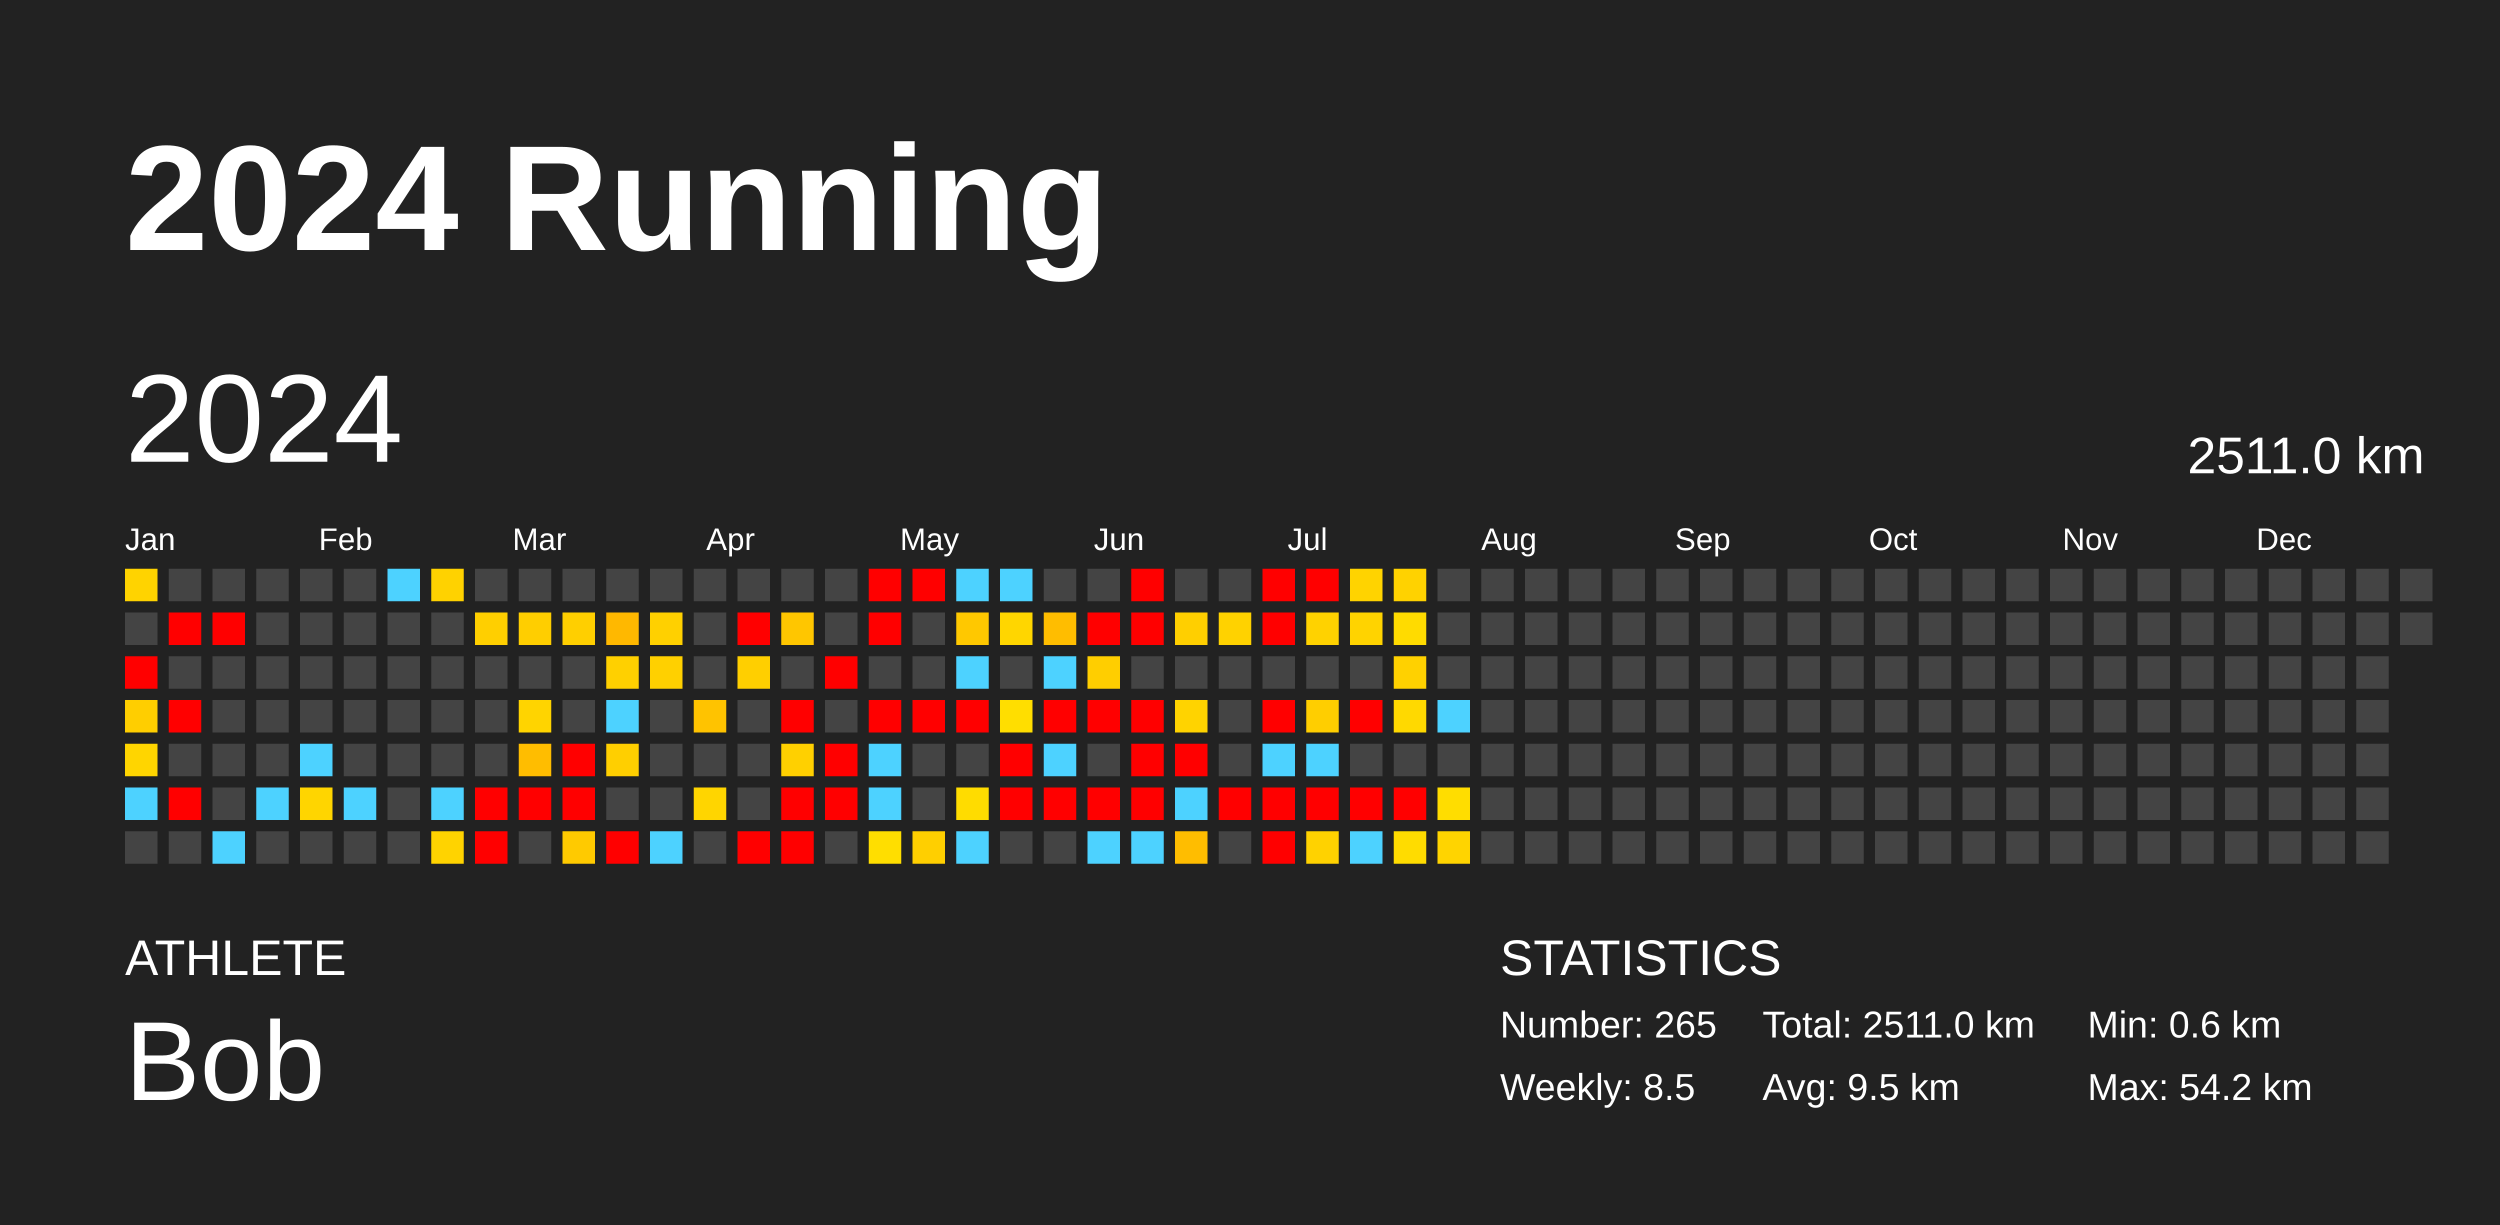
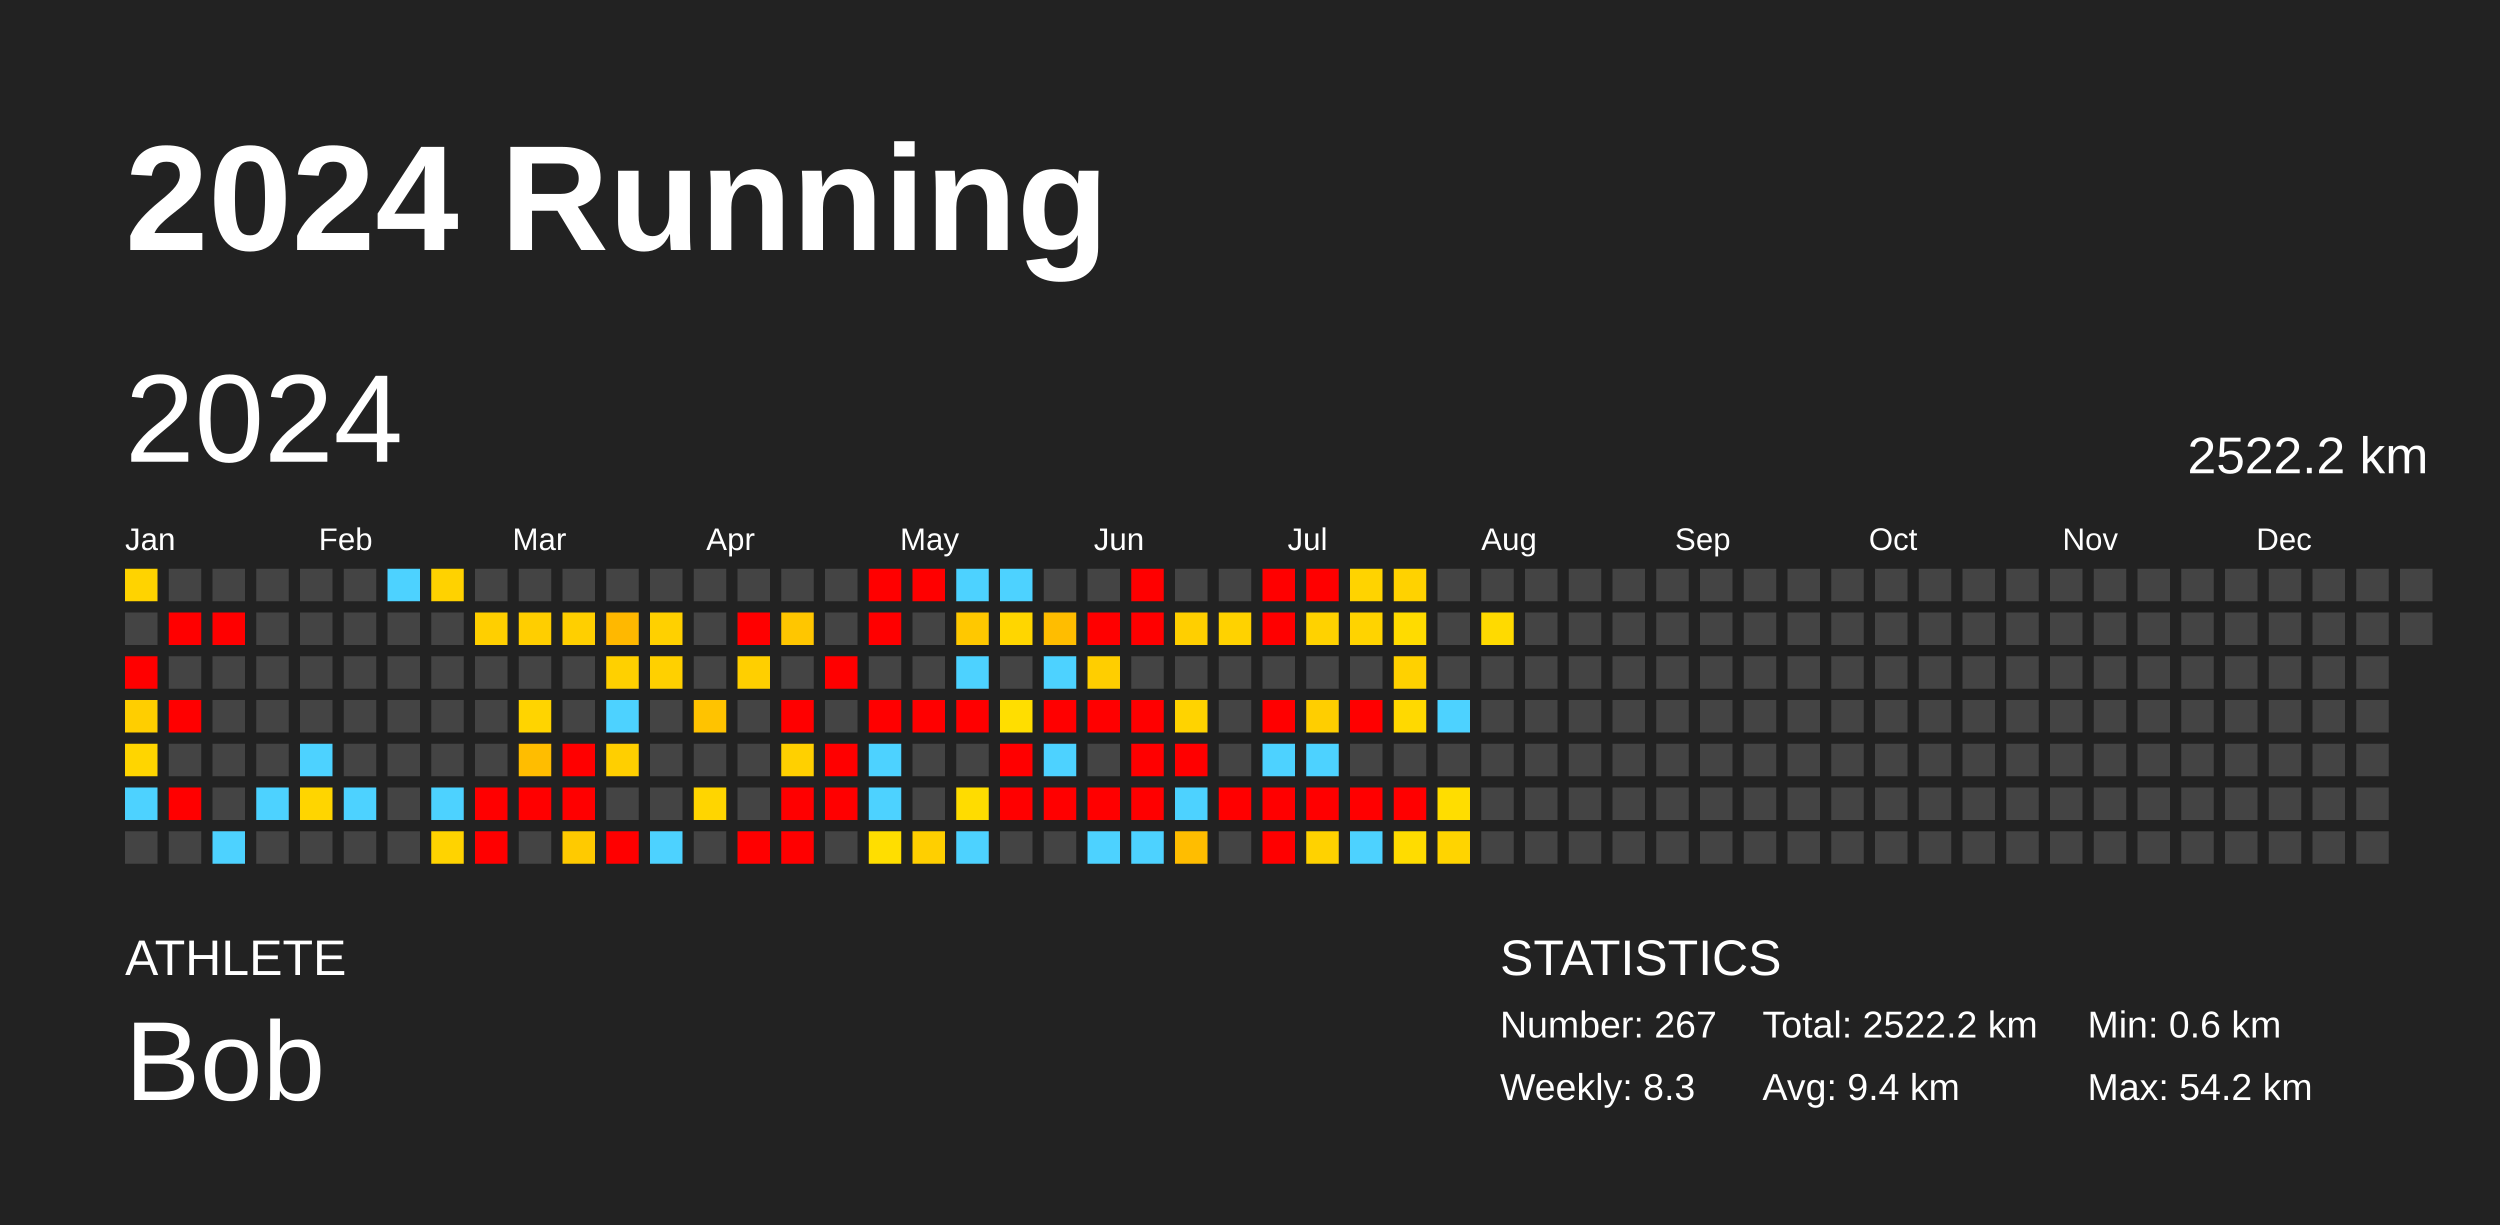
<svg xmlns="http://www.w3.org/2000/svg" baseProfile="full" height="98mm" version="1.1" viewBox="0,0,200,98" width="200mm">
  <defs />
  <rect fill="#222222" height="98" width="200" x="0" y="0" />
  <text fill="#FFFFFF" style="font-size:12px; font-family:Arial; font-weight:bold;" x="10" y="20">2024 Running</text>
  <text fill="#FFFFFF" style="font-size:4px; font-family:Arial" x="10" y="78">ATHLETE</text>
  <text fill="#FFFFFF" style="font-size:9px; font-family:Arial" x="10" y="88">Bob</text>
  <text fill="#FFFFFF" style="font-size:4px; font-family:Arial" x="120" y="78">STATISTICS</text>
-   <text fill="#FFFFFF" style="font-size:3px; font-family:Arial" x="120" y="83">Number: 265</text>
-   <text fill="#FFFFFF" style="font-size:3px; font-family:Arial" x="120" y="88">Weekly: 8.5</text>
-   <text fill="#FFFFFF" style="font-size:3px; font-family:Arial" x="141" y="83">Total: 2511.0 km</text>
-   <text fill="#FFFFFF" style="font-size:3px; font-family:Arial" x="141" y="88">Avg: 9.5 km</text>
+   <text fill="#FFFFFF" style="font-size:3px; font-family:Arial" x="120" y="83">Number: 267</text>
+   <text fill="#FFFFFF" style="font-size:3px; font-family:Arial" x="120" y="88">Weekly: 8.3</text>
+   <text fill="#FFFFFF" style="font-size:3px; font-family:Arial" x="141" y="83">Total: 2522.2 km</text>
+   <text fill="#FFFFFF" style="font-size:3px; font-family:Arial" x="141" y="88">Avg: 9.4 km</text>
  <text fill="#FFFFFF" style="font-size:3px; font-family:Arial" x="167" y="83">Min: 0.6 km</text>
  <text fill="#FFFFFF" style="font-size:3px; font-family:Arial" x="167" y="88">Max: 54.2 km</text>
  <text dominant-baseline="hanging" fill="#FFFFFF" style="font-size:10.0px; font-family:Arial;" x="10" y="30">2024</text>
-   <text dominant-baseline="hanging" fill="#FFFFFF" style="font-size:4.125px; font-family:Arial;" x="175" y="35">2511.0 km</text>
+   <text dominant-baseline="hanging" fill="#FFFFFF" style="font-size:4.125px; font-family:Arial;" x="175" y="35">2522.2 km</text>
  <text fill="#FFFFFF" style="font-size:2.5px; font-family:Arial" x="10.0" y="44">Jan</text>
  <text fill="#FFFFFF" style="font-size:2.5px; font-family:Arial" x="25.5" y="44">Feb</text>
  <text fill="#FFFFFF" style="font-size:2.5px; font-family:Arial" x="41.0" y="44">Mar</text>
  <text fill="#FFFFFF" style="font-size:2.5px; font-family:Arial" x="56.5" y="44">Apr</text>
  <text fill="#FFFFFF" style="font-size:2.5px; font-family:Arial" x="72.0" y="44">May</text>
  <text fill="#FFFFFF" style="font-size:2.5px; font-family:Arial" x="87.5" y="44">Jun</text>
  <text fill="#FFFFFF" style="font-size:2.5px; font-family:Arial" x="103.0" y="44">Jul</text>
  <text fill="#FFFFFF" style="font-size:2.5px; font-family:Arial" x="118.5" y="44">Aug</text>
  <text fill="#FFFFFF" style="font-size:2.5px; font-family:Arial" x="134.0" y="44">Sep</text>
  <text fill="#FFFFFF" style="font-size:2.5px; font-family:Arial" x="149.5" y="44">Oct</text>
  <text fill="#FFFFFF" style="font-size:2.5px; font-family:Arial" x="165.0" y="44">Nov</text>
  <text fill="#FFFFFF" style="font-size:2.5px; font-family:Arial" x="180.5" y="44">Dec</text>
  <rect fill="#ffd300" height="2.6" width="2.6" x="10.0" y="45.5" />
  <rect fill="#444444" height="2.6" width="2.6" x="10.0" y="49.0" />
  <rect fill="red" height="2.6" width="2.6" x="10.0" y="52.5" />
  <rect fill="#ffce00" height="2.6" width="2.6" x="10.0" y="56.0" />
  <rect fill="#ffd500" height="2.6" width="2.6" x="10.0" y="59.5" />
  <rect fill="#4dd2ff" height="2.6" width="2.6" x="10.0" y="63.0" />
  <rect fill="#444444" height="2.6" width="2.6" x="10.0" y="66.5" />
  <rect fill="#444444" height="2.6" width="2.6" x="13.5" y="45.5" />
  <rect fill="red" height="2.6" width="2.6" x="13.5" y="49.0" />
  <rect fill="#444444" height="2.6" width="2.6" x="13.5" y="52.5" />
  <rect fill="red" height="2.6" width="2.6" x="13.5" y="56.0" />
  <rect fill="#444444" height="2.6" width="2.6" x="13.5" y="59.5" />
  <rect fill="red" height="2.6" width="2.6" x="13.5" y="63.0" />
  <rect fill="#444444" height="2.6" width="2.6" x="13.5" y="66.5" />
  <rect fill="#444444" height="2.6" width="2.6" x="17.0" y="45.5" />
  <rect fill="red" height="2.6" width="2.6" x="17.0" y="49.0" />
  <rect fill="#444444" height="2.6" width="2.6" x="17.0" y="52.5" />
  <rect fill="#444444" height="2.6" width="2.6" x="17.0" y="56.0" />
  <rect fill="#444444" height="2.6" width="2.6" x="17.0" y="59.5" />
  <rect fill="#444444" height="2.6" width="2.6" x="17.0" y="63.0" />
  <rect fill="#4dd2ff" height="2.6" width="2.6" x="17.0" y="66.5" />
  <rect fill="#444444" height="2.6" width="2.6" x="20.5" y="45.5" />
  <rect fill="#444444" height="2.6" width="2.6" x="20.5" y="49.0" />
  <rect fill="#444444" height="2.6" width="2.6" x="20.5" y="52.5" />
  <rect fill="#444444" height="2.6" width="2.6" x="20.5" y="56.0" />
  <rect fill="#444444" height="2.6" width="2.6" x="20.5" y="59.5" />
  <rect fill="#4dd2ff" height="2.6" width="2.6" x="20.5" y="63.0" />
  <rect fill="#444444" height="2.6" width="2.6" x="20.5" y="66.5" />
  <rect fill="#444444" height="2.6" width="2.6" x="24.0" y="45.5" />
  <rect fill="#444444" height="2.6" width="2.6" x="24.0" y="49.0" />
  <rect fill="#444444" height="2.6" width="2.6" x="24.0" y="52.5" />
  <rect fill="#444444" height="2.6" width="2.6" x="24.0" y="56.0" />
  <rect fill="#4dd2ff" height="2.6" width="2.6" x="24.0" y="59.5" />
  <rect fill="#ffd500" height="2.6" width="2.6" x="24.0" y="63.0" />
  <rect fill="#444444" height="2.6" width="2.6" x="24.0" y="66.5" />
  <rect fill="#444444" height="2.6" width="2.6" x="27.5" y="45.5" />
  <rect fill="#444444" height="2.6" width="2.6" x="27.5" y="49.0" />
  <rect fill="#444444" height="2.6" width="2.6" x="27.5" y="52.5" />
  <rect fill="#444444" height="2.6" width="2.6" x="27.5" y="56.0" />
  <rect fill="#444444" height="2.6" width="2.6" x="27.5" y="59.5" />
  <rect fill="#4dd2ff" height="2.6" width="2.6" x="27.5" y="63.0" />
  <rect fill="#444444" height="2.6" width="2.6" x="27.5" y="66.5" />
  <rect fill="#4dd2ff" height="2.6" width="2.6" x="31.0" y="45.5" />
  <rect fill="#444444" height="2.6" width="2.6" x="31.0" y="49.0" />
  <rect fill="#444444" height="2.6" width="2.6" x="31.0" y="52.5" />
  <rect fill="#444444" height="2.6" width="2.6" x="31.0" y="56.0" />
  <rect fill="#444444" height="2.6" width="2.6" x="31.0" y="59.5" />
  <rect fill="#444444" height="2.6" width="2.6" x="31.0" y="63.0" />
  <rect fill="#444444" height="2.6" width="2.6" x="31.0" y="66.5" />
  <rect fill="#ffd200" height="2.6" width="2.6" x="34.5" y="45.5" />
  <rect fill="#444444" height="2.6" width="2.6" x="34.5" y="49.0" />
  <rect fill="#444444" height="2.6" width="2.6" x="34.5" y="52.5" />
  <rect fill="#444444" height="2.6" width="2.6" x="34.5" y="56.0" />
  <rect fill="#444444" height="2.6" width="2.6" x="34.5" y="59.5" />
  <rect fill="#4dd2ff" height="2.6" width="2.6" x="34.5" y="63.0" />
  <rect fill="#ffd300" height="2.6" width="2.6" x="34.5" y="66.5" />
  <rect fill="#444444" height="2.6" width="2.6" x="38.0" y="45.5" />
  <rect fill="#ffcf00" height="2.6" width="2.6" x="38.0" y="49.0" />
  <rect fill="#444444" height="2.6" width="2.6" x="38.0" y="52.5" />
  <rect fill="#444444" height="2.6" width="2.6" x="38.0" y="56.0" />
  <rect fill="#444444" height="2.6" width="2.6" x="38.0" y="59.5" />
  <rect fill="red" height="2.6" width="2.6" x="38.0" y="63.0" />
  <rect fill="red" height="2.6" width="2.6" x="38.0" y="66.5" />
  <rect fill="#444444" height="2.6" width="2.6" x="41.5" y="45.5" />
  <rect fill="#ffce00" height="2.6" width="2.6" x="41.5" y="49.0" />
  <rect fill="#444444" height="2.6" width="2.6" x="41.5" y="52.5" />
  <rect fill="#ffd400" height="2.6" width="2.6" x="41.5" y="56.0" />
  <rect fill="#ffbd00" height="2.6" width="2.6" x="41.5" y="59.5" />
  <rect fill="red" height="2.6" width="2.6" x="41.5" y="63.0" />
  <rect fill="#444444" height="2.6" width="2.6" x="41.5" y="66.5" />
  <rect fill="#444444" height="2.6" width="2.6" x="45.0" y="45.5" />
  <rect fill="#ffcf00" height="2.6" width="2.6" x="45.0" y="49.0" />
  <rect fill="#444444" height="2.6" width="2.6" x="45.0" y="52.5" />
  <rect fill="#444444" height="2.6" width="2.6" x="45.0" y="56.0" />
  <rect fill="red" height="2.6" width="2.6" x="45.0" y="59.5" />
  <rect fill="red" height="2.6" width="2.6" x="45.0" y="63.0" />
  <rect fill="#ffca00" height="2.6" width="2.6" x="45.0" y="66.5" />
  <rect fill="#444444" height="2.6" width="2.6" x="48.5" y="45.5" />
  <rect fill="#ffb800" height="2.6" width="2.6" x="48.5" y="49.0" />
  <rect fill="#ffd000" height="2.6" width="2.6" x="48.5" y="52.5" />
  <rect fill="#4dd2ff" height="2.6" width="2.6" x="48.5" y="56.0" />
  <rect fill="#ffcf00" height="2.6" width="2.6" x="48.5" y="59.5" />
  <rect fill="#444444" height="2.6" width="2.6" x="48.5" y="63.0" />
  <rect fill="red" height="2.6" width="2.6" x="48.5" y="66.5" />
  <rect fill="#444444" height="2.6" width="2.6" x="52.0" y="45.5" />
  <rect fill="#ffd000" height="2.6" width="2.6" x="52.0" y="49.0" />
  <rect fill="#ffd000" height="2.6" width="2.6" x="52.0" y="52.5" />
  <rect fill="#444444" height="2.6" width="2.6" x="52.0" y="56.0" />
  <rect fill="#444444" height="2.6" width="2.6" x="52.0" y="59.5" />
  <rect fill="#444444" height="2.6" width="2.6" x="52.0" y="63.0" />
  <rect fill="#4dd2ff" height="2.6" width="2.6" x="52.0" y="66.5" />
  <rect fill="#444444" height="2.6" width="2.6" x="55.5" y="45.5" />
  <rect fill="#444444" height="2.6" width="2.6" x="55.5" y="49.0" />
  <rect fill="#444444" height="2.6" width="2.6" x="55.5" y="52.5" />
  <rect fill="#ffc300" height="2.6" width="2.6" x="55.5" y="56.0" />
  <rect fill="#444444" height="2.6" width="2.6" x="55.5" y="59.5" />
  <rect fill="#ffd500" height="2.6" width="2.6" x="55.5" y="63.0" />
  <rect fill="#444444" height="2.6" width="2.6" x="55.5" y="66.5" />
  <rect fill="#444444" height="2.6" width="2.6" x="59.0" y="45.5" />
  <rect fill="red" height="2.6" width="2.6" x="59.0" y="49.0" />
  <rect fill="#ffcf00" height="2.6" width="2.6" x="59.0" y="52.5" />
  <rect fill="#444444" height="2.6" width="2.6" x="59.0" y="56.0" />
  <rect fill="#444444" height="2.6" width="2.6" x="59.0" y="59.5" />
  <rect fill="#444444" height="2.6" width="2.6" x="59.0" y="63.0" />
  <rect fill="red" height="2.6" width="2.6" x="59.0" y="66.5" />
  <rect fill="#444444" height="2.6" width="2.6" x="62.5" y="45.5" />
  <rect fill="#ffc600" height="2.6" width="2.6" x="62.5" y="49.0" />
  <rect fill="#444444" height="2.6" width="2.6" x="62.5" y="52.5" />
  <rect fill="red" height="2.6" width="2.6" x="62.5" y="56.0" />
  <rect fill="#ffd000" height="2.6" width="2.6" x="62.5" y="59.5" />
  <rect fill="red" height="2.6" width="2.6" x="62.5" y="63.0" />
  <rect fill="red" height="2.6" width="2.6" x="62.5" y="66.5" />
  <rect fill="#444444" height="2.6" width="2.6" x="66.0" y="45.5" />
  <rect fill="#444444" height="2.6" width="2.6" x="66.0" y="49.0" />
  <rect fill="red" height="2.6" width="2.6" x="66.0" y="52.5" />
  <rect fill="#444444" height="2.6" width="2.6" x="66.0" y="56.0" />
  <rect fill="red" height="2.6" width="2.6" x="66.0" y="59.5" />
  <rect fill="red" height="2.6" width="2.6" x="66.0" y="63.0" />
  <rect fill="#444444" height="2.6" width="2.6" x="66.0" y="66.5" />
  <rect fill="red" height="2.6" width="2.6" x="69.5" y="45.5" />
  <rect fill="red" height="2.6" width="2.6" x="69.5" y="49.0" />
  <rect fill="#444444" height="2.6" width="2.6" x="69.5" y="52.5" />
  <rect fill="red" height="2.6" width="2.6" x="69.5" y="56.0" />
  <rect fill="#4dd2ff" height="2.6" width="2.6" x="69.5" y="59.5" />
  <rect fill="#4dd2ff" height="2.6" width="2.6" x="69.5" y="63.0" />
  <rect fill="#ffde00" height="2.6" width="2.6" x="69.5" y="66.5" />
  <rect fill="red" height="2.6" width="2.6" x="73.0" y="45.5" />
  <rect fill="#444444" height="2.6" width="2.6" x="73.0" y="49.0" />
  <rect fill="#444444" height="2.6" width="2.6" x="73.0" y="52.5" />
  <rect fill="red" height="2.6" width="2.6" x="73.0" y="56.0" />
  <rect fill="#444444" height="2.6" width="2.6" x="73.0" y="59.5" />
  <rect fill="#444444" height="2.6" width="2.6" x="73.0" y="63.0" />
  <rect fill="#ffcf00" height="2.6" width="2.6" x="73.0" y="66.5" />
  <rect fill="#4dd2ff" height="2.6" width="2.6" x="76.5" y="45.5" />
  <rect fill="#ffc800" height="2.6" width="2.6" x="76.5" y="49.0" />
  <rect fill="#4dd2ff" height="2.6" width="2.6" x="76.5" y="52.5" />
  <rect fill="red" height="2.6" width="2.6" x="76.5" y="56.0" />
  <rect fill="#444444" height="2.6" width="2.6" x="76.5" y="59.5" />
  <rect fill="#ffdc00" height="2.6" width="2.6" x="76.5" y="63.0" />
  <rect fill="#4dd2ff" height="2.6" width="2.6" x="76.5" y="66.5" />
  <rect fill="#4dd2ff" height="2.6" width="2.6" x="80.0" y="45.5" />
  <rect fill="#ffd600" height="2.6" width="2.6" x="80.0" y="49.0" />
  <rect fill="#444444" height="2.6" width="2.6" x="80.0" y="52.5" />
  <rect fill="#ffde00" height="2.6" width="2.6" x="80.0" y="56.0" />
  <rect fill="red" height="2.6" width="2.6" x="80.0" y="59.5" />
  <rect fill="red" height="2.6" width="2.6" x="80.0" y="63.0" />
  <rect fill="#444444" height="2.6" width="2.6" x="80.0" y="66.5" />
  <rect fill="#444444" height="2.6" width="2.6" x="83.5" y="45.5" />
  <rect fill="#ffbd00" height="2.6" width="2.6" x="83.5" y="49.0" />
  <rect fill="#4dd2ff" height="2.6" width="2.6" x="83.5" y="52.5" />
  <rect fill="red" height="2.6" width="2.6" x="83.5" y="56.0" />
  <rect fill="#4dd2ff" height="2.6" width="2.6" x="83.5" y="59.5" />
  <rect fill="red" height="2.6" width="2.6" x="83.5" y="63.0" />
  <rect fill="#444444" height="2.6" width="2.6" x="83.5" y="66.5" />
  <rect fill="#444444" height="2.6" width="2.6" x="87.0" y="45.5" />
  <rect fill="red" height="2.6" width="2.6" x="87.0" y="49.0" />
  <rect fill="#ffce00" height="2.6" width="2.6" x="87.0" y="52.5" />
  <rect fill="red" height="2.6" width="2.6" x="87.0" y="56.0" />
  <rect fill="#444444" height="2.6" width="2.6" x="87.0" y="59.5" />
  <rect fill="red" height="2.6" width="2.6" x="87.0" y="63.0" />
  <rect fill="#4dd2ff" height="2.6" width="2.6" x="87.0" y="66.5" />
  <rect fill="red" height="2.6" width="2.6" x="90.5" y="45.5" />
  <rect fill="red" height="2.6" width="2.6" x="90.5" y="49.0" />
  <rect fill="#444444" height="2.6" width="2.6" x="90.5" y="52.5" />
  <rect fill="red" height="2.6" width="2.6" x="90.5" y="56.0" />
  <rect fill="red" height="2.6" width="2.6" x="90.5" y="59.5" />
  <rect fill="red" height="2.6" width="2.6" x="90.5" y="63.0" />
  <rect fill="#4dd2ff" height="2.6" width="2.6" x="90.5" y="66.5" />
  <rect fill="#444444" height="2.6" width="2.6" x="94.0" y="45.5" />
  <rect fill="#ffcf00" height="2.6" width="2.6" x="94.0" y="49.0" />
  <rect fill="#444444" height="2.6" width="2.6" x="94.0" y="52.5" />
  <rect fill="#ffd300" height="2.6" width="2.6" x="94.0" y="56.0" />
  <rect fill="red" height="2.6" width="2.6" x="94.0" y="59.5" />
  <rect fill="#4dd2ff" height="2.6" width="2.6" x="94.0" y="63.0" />
  <rect fill="#ffbd00" height="2.6" width="2.6" x="94.0" y="66.5" />
  <rect fill="#444444" height="2.6" width="2.6" x="97.5" y="45.5" />
  <rect fill="#ffd200" height="2.6" width="2.6" x="97.5" y="49.0" />
  <rect fill="#444444" height="2.6" width="2.6" x="97.5" y="52.5" />
  <rect fill="#444444" height="2.6" width="2.6" x="97.5" y="56.0" />
  <rect fill="#444444" height="2.6" width="2.6" x="97.5" y="59.5" />
  <rect fill="red" height="2.6" width="2.6" x="97.5" y="63.0" />
  <rect fill="#444444" height="2.6" width="2.6" x="97.5" y="66.5" />
  <rect fill="red" height="2.6" width="2.6" x="101.0" y="45.5" />
  <rect fill="red" height="2.6" width="2.6" x="101.0" y="49.0" />
  <rect fill="#444444" height="2.6" width="2.6" x="101.0" y="52.5" />
  <rect fill="red" height="2.6" width="2.6" x="101.0" y="56.0" />
  <rect fill="#4dd2ff" height="2.6" width="2.6" x="101.0" y="59.5" />
  <rect fill="red" height="2.6" width="2.6" x="101.0" y="63.0" />
  <rect fill="red" height="2.6" width="2.6" x="101.0" y="66.5" />
  <rect fill="red" height="2.6" width="2.6" x="104.5" y="45.5" />
  <rect fill="#ffd200" height="2.6" width="2.6" x="104.5" y="49.0" />
  <rect fill="#444444" height="2.6" width="2.6" x="104.5" y="52.5" />
  <rect fill="#ffce00" height="2.6" width="2.6" x="104.5" y="56.0" />
  <rect fill="#4dd2ff" height="2.6" width="2.6" x="104.5" y="59.5" />
  <rect fill="red" height="2.6" width="2.6" x="104.5" y="63.0" />
  <rect fill="#ffd200" height="2.6" width="2.6" x="104.5" y="66.5" />
  <rect fill="#ffd300" height="2.6" width="2.6" x="108.0" y="45.5" />
  <rect fill="#ffd300" height="2.6" width="2.6" x="108.0" y="49.0" />
  <rect fill="#444444" height="2.6" width="2.6" x="108.0" y="52.5" />
  <rect fill="red" height="2.6" width="2.6" x="108.0" y="56.0" />
  <rect fill="#444444" height="2.6" width="2.6" x="108.0" y="59.5" />
  <rect fill="red" height="2.6" width="2.6" x="108.0" y="63.0" />
  <rect fill="#4dd2ff" height="2.6" width="2.6" x="108.0" y="66.5" />
  <rect fill="#ffd200" height="2.6" width="2.6" x="111.5" y="45.5" />
  <rect fill="#ffdb00" height="2.6" width="2.6" x="111.5" y="49.0" />
  <rect fill="#ffd100" height="2.6" width="2.6" x="111.5" y="52.5" />
  <rect fill="#ffd900" height="2.6" width="2.6" x="111.5" y="56.0" />
  <rect fill="#444444" height="2.6" width="2.6" x="111.5" y="59.5" />
  <rect fill="red" height="2.6" width="2.6" x="111.5" y="63.0" />
  <rect fill="#ffdc00" height="2.6" width="2.6" x="111.5" y="66.5" />
  <rect fill="#444444" height="2.6" width="2.6" x="115.0" y="45.5" />
  <rect fill="#444444" height="2.6" width="2.6" x="115.0" y="49.0" />
  <rect fill="#444444" height="2.6" width="2.6" x="115.0" y="52.5" />
  <rect fill="#4dd2ff" height="2.6" width="2.6" x="115.0" y="56.0" />
  <rect fill="#444444" height="2.6" width="2.6" x="115.0" y="59.5" />
  <rect fill="#ffdd00" height="2.6" width="2.6" x="115.0" y="63.0" />
  <rect fill="#ffd400" height="2.6" width="2.6" x="115.0" y="66.5" />
  <rect fill="#444444" height="2.6" width="2.6" x="118.5" y="45.5" />
-   <rect fill="#444444" height="2.6" width="2.6" x="118.5" y="49.0" />
+   <rect fill="#ffda00" height="2.6" width="2.6" x="118.5" y="49.0" />
  <rect fill="#444444" height="2.6" width="2.6" x="118.5" y="52.5" />
  <rect fill="#444444" height="2.6" width="2.6" x="118.5" y="56.0" />
  <rect fill="#444444" height="2.6" width="2.6" x="118.5" y="59.5" />
  <rect fill="#444444" height="2.6" width="2.6" x="118.5" y="63.0" />
  <rect fill="#444444" height="2.6" width="2.6" x="118.5" y="66.5" />
  <rect fill="#444444" height="2.6" width="2.6" x="122.0" y="45.5" />
  <rect fill="#444444" height="2.6" width="2.6" x="122.0" y="49.0" />
  <rect fill="#444444" height="2.6" width="2.6" x="122.0" y="52.5" />
  <rect fill="#444444" height="2.6" width="2.6" x="122.0" y="56.0" />
  <rect fill="#444444" height="2.6" width="2.6" x="122.0" y="59.5" />
  <rect fill="#444444" height="2.6" width="2.6" x="122.0" y="63.0" />
  <rect fill="#444444" height="2.6" width="2.6" x="122.0" y="66.5" />
  <rect fill="#444444" height="2.6" width="2.6" x="125.5" y="45.5" />
  <rect fill="#444444" height="2.6" width="2.6" x="125.5" y="49.0" />
  <rect fill="#444444" height="2.6" width="2.6" x="125.5" y="52.5" />
  <rect fill="#444444" height="2.6" width="2.6" x="125.5" y="56.0" />
  <rect fill="#444444" height="2.6" width="2.6" x="125.5" y="59.5" />
  <rect fill="#444444" height="2.6" width="2.6" x="125.5" y="63.0" />
  <rect fill="#444444" height="2.6" width="2.6" x="125.5" y="66.5" />
  <rect fill="#444444" height="2.6" width="2.6" x="129.0" y="45.5" />
  <rect fill="#444444" height="2.6" width="2.6" x="129.0" y="49.0" />
  <rect fill="#444444" height="2.6" width="2.6" x="129.0" y="52.5" />
  <rect fill="#444444" height="2.6" width="2.6" x="129.0" y="56.0" />
  <rect fill="#444444" height="2.6" width="2.6" x="129.0" y="59.5" />
  <rect fill="#444444" height="2.6" width="2.6" x="129.0" y="63.0" />
  <rect fill="#444444" height="2.6" width="2.6" x="129.0" y="66.5" />
  <rect fill="#444444" height="2.6" width="2.6" x="132.5" y="45.5" />
  <rect fill="#444444" height="2.6" width="2.6" x="132.5" y="49.0" />
  <rect fill="#444444" height="2.6" width="2.6" x="132.5" y="52.5" />
  <rect fill="#444444" height="2.6" width="2.6" x="132.5" y="56.0" />
  <rect fill="#444444" height="2.6" width="2.6" x="132.5" y="59.5" />
  <rect fill="#444444" height="2.6" width="2.6" x="132.5" y="63.0" />
  <rect fill="#444444" height="2.6" width="2.6" x="132.5" y="66.5" />
  <rect fill="#444444" height="2.6" width="2.6" x="136.0" y="45.5" />
  <rect fill="#444444" height="2.6" width="2.6" x="136.0" y="49.0" />
  <rect fill="#444444" height="2.6" width="2.6" x="136.0" y="52.5" />
  <rect fill="#444444" height="2.6" width="2.6" x="136.0" y="56.0" />
  <rect fill="#444444" height="2.6" width="2.6" x="136.0" y="59.5" />
  <rect fill="#444444" height="2.6" width="2.6" x="136.0" y="63.0" />
  <rect fill="#444444" height="2.6" width="2.6" x="136.0" y="66.5" />
  <rect fill="#444444" height="2.6" width="2.6" x="139.5" y="45.5" />
  <rect fill="#444444" height="2.6" width="2.6" x="139.5" y="49.0" />
  <rect fill="#444444" height="2.6" width="2.6" x="139.5" y="52.5" />
  <rect fill="#444444" height="2.6" width="2.6" x="139.5" y="56.0" />
  <rect fill="#444444" height="2.6" width="2.6" x="139.5" y="59.5" />
  <rect fill="#444444" height="2.6" width="2.6" x="139.5" y="63.0" />
  <rect fill="#444444" height="2.6" width="2.6" x="139.5" y="66.5" />
  <rect fill="#444444" height="2.6" width="2.6" x="143.0" y="45.5" />
  <rect fill="#444444" height="2.6" width="2.6" x="143.0" y="49.0" />
  <rect fill="#444444" height="2.6" width="2.6" x="143.0" y="52.5" />
  <rect fill="#444444" height="2.6" width="2.6" x="143.0" y="56.0" />
  <rect fill="#444444" height="2.6" width="2.6" x="143.0" y="59.5" />
  <rect fill="#444444" height="2.6" width="2.6" x="143.0" y="63.0" />
  <rect fill="#444444" height="2.6" width="2.6" x="143.0" y="66.5" />
  <rect fill="#444444" height="2.6" width="2.6" x="146.5" y="45.5" />
  <rect fill="#444444" height="2.6" width="2.6" x="146.5" y="49.0" />
  <rect fill="#444444" height="2.6" width="2.6" x="146.5" y="52.5" />
  <rect fill="#444444" height="2.6" width="2.6" x="146.5" y="56.0" />
  <rect fill="#444444" height="2.6" width="2.6" x="146.5" y="59.5" />
  <rect fill="#444444" height="2.6" width="2.6" x="146.5" y="63.0" />
  <rect fill="#444444" height="2.6" width="2.6" x="146.5" y="66.5" />
  <rect fill="#444444" height="2.6" width="2.6" x="150.0" y="45.5" />
  <rect fill="#444444" height="2.6" width="2.6" x="150.0" y="49.0" />
  <rect fill="#444444" height="2.6" width="2.6" x="150.0" y="52.5" />
  <rect fill="#444444" height="2.6" width="2.6" x="150.0" y="56.0" />
  <rect fill="#444444" height="2.6" width="2.6" x="150.0" y="59.5" />
  <rect fill="#444444" height="2.6" width="2.6" x="150.0" y="63.0" />
  <rect fill="#444444" height="2.6" width="2.6" x="150.0" y="66.5" />
  <rect fill="#444444" height="2.6" width="2.6" x="153.5" y="45.5" />
  <rect fill="#444444" height="2.6" width="2.6" x="153.5" y="49.0" />
  <rect fill="#444444" height="2.6" width="2.6" x="153.5" y="52.5" />
  <rect fill="#444444" height="2.6" width="2.6" x="153.5" y="56.0" />
  <rect fill="#444444" height="2.6" width="2.6" x="153.5" y="59.5" />
  <rect fill="#444444" height="2.6" width="2.6" x="153.5" y="63.0" />
  <rect fill="#444444" height="2.6" width="2.6" x="153.5" y="66.5" />
  <rect fill="#444444" height="2.6" width="2.6" x="157.0" y="45.5" />
  <rect fill="#444444" height="2.6" width="2.6" x="157.0" y="49.0" />
  <rect fill="#444444" height="2.6" width="2.6" x="157.0" y="52.5" />
  <rect fill="#444444" height="2.6" width="2.6" x="157.0" y="56.0" />
  <rect fill="#444444" height="2.6" width="2.6" x="157.0" y="59.5" />
  <rect fill="#444444" height="2.6" width="2.6" x="157.0" y="63.0" />
  <rect fill="#444444" height="2.6" width="2.6" x="157.0" y="66.5" />
  <rect fill="#444444" height="2.6" width="2.6" x="160.5" y="45.5" />
  <rect fill="#444444" height="2.6" width="2.6" x="160.5" y="49.0" />
  <rect fill="#444444" height="2.6" width="2.6" x="160.5" y="52.5" />
  <rect fill="#444444" height="2.6" width="2.6" x="160.5" y="56.0" />
  <rect fill="#444444" height="2.6" width="2.6" x="160.5" y="59.5" />
  <rect fill="#444444" height="2.6" width="2.6" x="160.5" y="63.0" />
  <rect fill="#444444" height="2.6" width="2.6" x="160.5" y="66.5" />
  <rect fill="#444444" height="2.6" width="2.6" x="164.0" y="45.5" />
  <rect fill="#444444" height="2.6" width="2.6" x="164.0" y="49.0" />
  <rect fill="#444444" height="2.6" width="2.6" x="164.0" y="52.5" />
  <rect fill="#444444" height="2.6" width="2.6" x="164.0" y="56.0" />
  <rect fill="#444444" height="2.6" width="2.6" x="164.0" y="59.5" />
  <rect fill="#444444" height="2.6" width="2.6" x="164.0" y="63.0" />
  <rect fill="#444444" height="2.6" width="2.6" x="164.0" y="66.5" />
  <rect fill="#444444" height="2.6" width="2.6" x="167.5" y="45.5" />
  <rect fill="#444444" height="2.6" width="2.6" x="167.5" y="49.0" />
  <rect fill="#444444" height="2.6" width="2.6" x="167.5" y="52.5" />
  <rect fill="#444444" height="2.6" width="2.6" x="167.5" y="56.0" />
  <rect fill="#444444" height="2.6" width="2.6" x="167.5" y="59.5" />
  <rect fill="#444444" height="2.6" width="2.6" x="167.5" y="63.0" />
  <rect fill="#444444" height="2.6" width="2.6" x="167.5" y="66.5" />
  <rect fill="#444444" height="2.6" width="2.6" x="171.0" y="45.5" />
  <rect fill="#444444" height="2.6" width="2.6" x="171.0" y="49.0" />
  <rect fill="#444444" height="2.6" width="2.6" x="171.0" y="52.5" />
  <rect fill="#444444" height="2.6" width="2.6" x="171.0" y="56.0" />
  <rect fill="#444444" height="2.6" width="2.6" x="171.0" y="59.5" />
  <rect fill="#444444" height="2.6" width="2.6" x="171.0" y="63.0" />
  <rect fill="#444444" height="2.6" width="2.6" x="171.0" y="66.5" />
  <rect fill="#444444" height="2.6" width="2.6" x="174.5" y="45.5" />
  <rect fill="#444444" height="2.6" width="2.6" x="174.5" y="49.0" />
  <rect fill="#444444" height="2.6" width="2.6" x="174.5" y="52.5" />
  <rect fill="#444444" height="2.6" width="2.6" x="174.5" y="56.0" />
  <rect fill="#444444" height="2.6" width="2.6" x="174.5" y="59.5" />
  <rect fill="#444444" height="2.6" width="2.6" x="174.5" y="63.0" />
  <rect fill="#444444" height="2.6" width="2.6" x="174.5" y="66.5" />
  <rect fill="#444444" height="2.6" width="2.6" x="178.0" y="45.5" />
  <rect fill="#444444" height="2.6" width="2.6" x="178.0" y="49.0" />
  <rect fill="#444444" height="2.6" width="2.6" x="178.0" y="52.5" />
  <rect fill="#444444" height="2.6" width="2.6" x="178.0" y="56.0" />
  <rect fill="#444444" height="2.6" width="2.6" x="178.0" y="59.5" />
  <rect fill="#444444" height="2.6" width="2.6" x="178.0" y="63.0" />
  <rect fill="#444444" height="2.6" width="2.6" x="178.0" y="66.5" />
  <rect fill="#444444" height="2.6" width="2.6" x="181.5" y="45.5" />
  <rect fill="#444444" height="2.6" width="2.6" x="181.5" y="49.0" />
  <rect fill="#444444" height="2.6" width="2.6" x="181.5" y="52.5" />
  <rect fill="#444444" height="2.6" width="2.6" x="181.5" y="56.0" />
  <rect fill="#444444" height="2.6" width="2.6" x="181.5" y="59.5" />
  <rect fill="#444444" height="2.6" width="2.6" x="181.5" y="63.0" />
  <rect fill="#444444" height="2.6" width="2.6" x="181.5" y="66.5" />
  <rect fill="#444444" height="2.6" width="2.6" x="185.0" y="45.5" />
  <rect fill="#444444" height="2.6" width="2.6" x="185.0" y="49.0" />
  <rect fill="#444444" height="2.6" width="2.6" x="185.0" y="52.5" />
  <rect fill="#444444" height="2.6" width="2.6" x="185.0" y="56.0" />
  <rect fill="#444444" height="2.6" width="2.6" x="185.0" y="59.5" />
  <rect fill="#444444" height="2.6" width="2.6" x="185.0" y="63.0" />
  <rect fill="#444444" height="2.6" width="2.6" x="185.0" y="66.5" />
  <rect fill="#444444" height="2.6" width="2.6" x="188.5" y="45.5" />
  <rect fill="#444444" height="2.6" width="2.6" x="188.5" y="49.0" />
  <rect fill="#444444" height="2.6" width="2.6" x="188.5" y="52.5" />
  <rect fill="#444444" height="2.6" width="2.6" x="188.5" y="56.0" />
  <rect fill="#444444" height="2.6" width="2.6" x="188.5" y="59.5" />
  <rect fill="#444444" height="2.6" width="2.6" x="188.5" y="63.0" />
  <rect fill="#444444" height="2.6" width="2.6" x="188.5" y="66.5" />
  <rect fill="#444444" height="2.6" width="2.6" x="192.0" y="45.5" />
  <rect fill="#444444" height="2.6" width="2.6" x="192.0" y="49.0" />
</svg>
